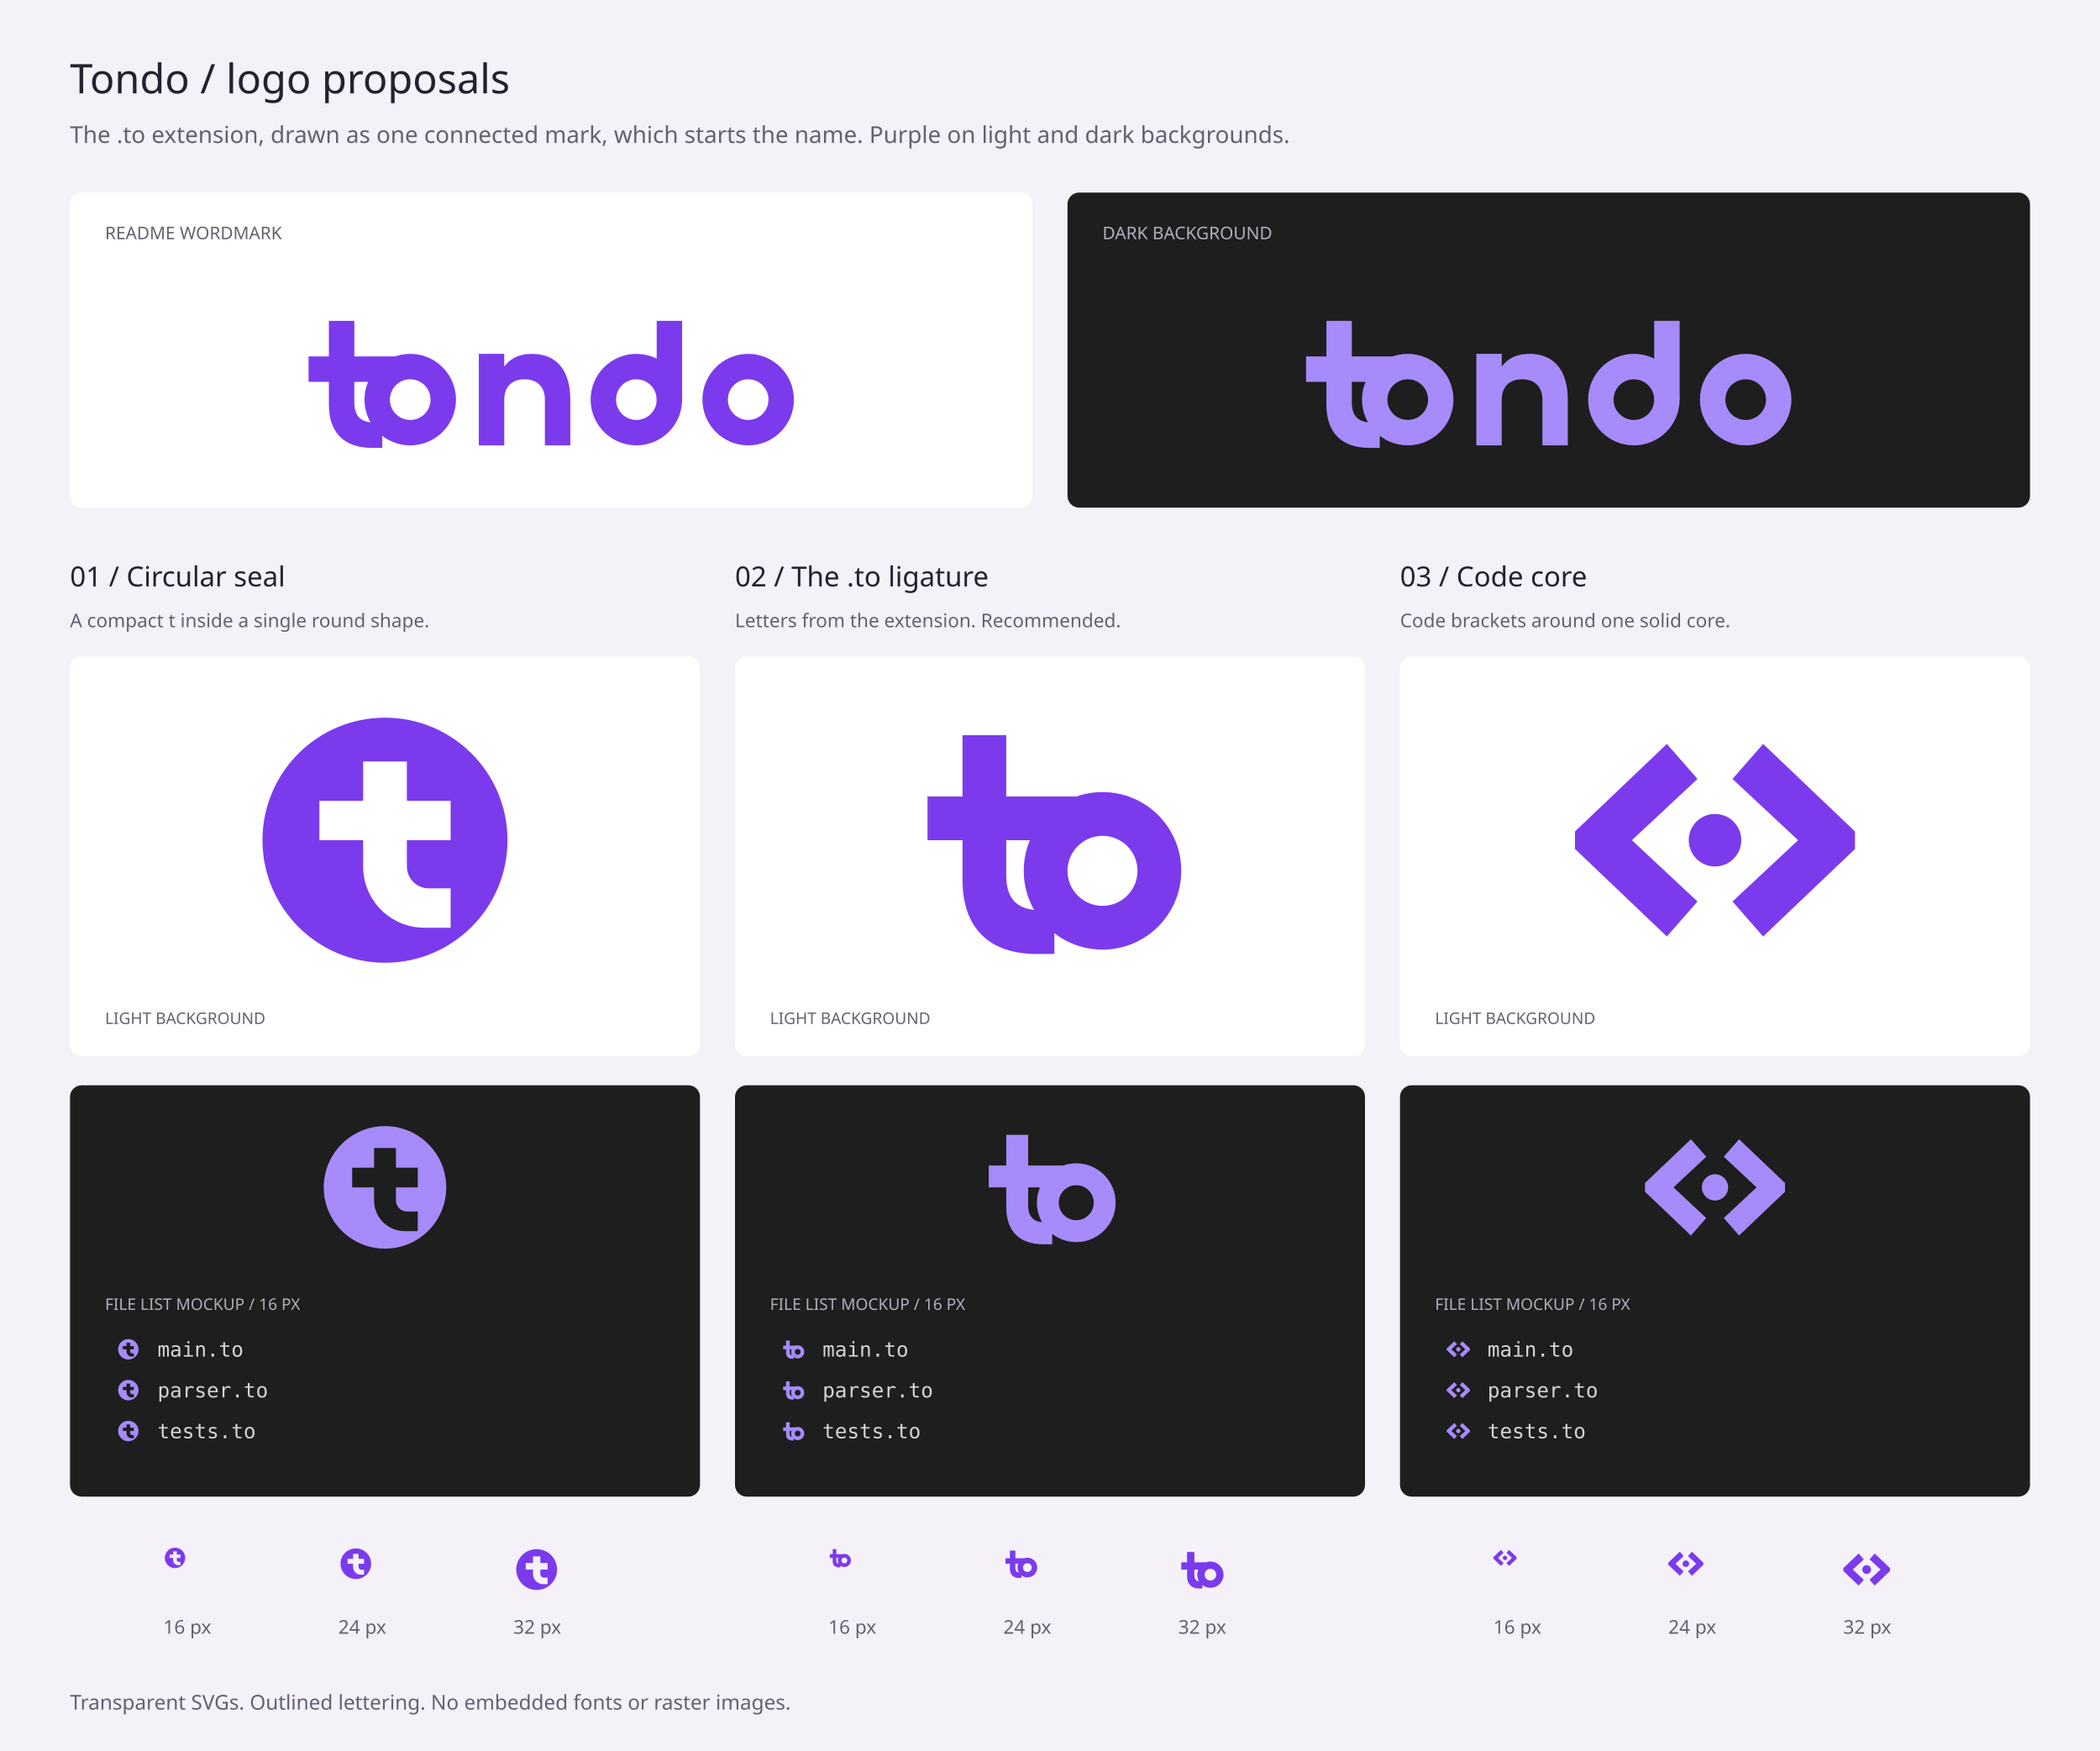
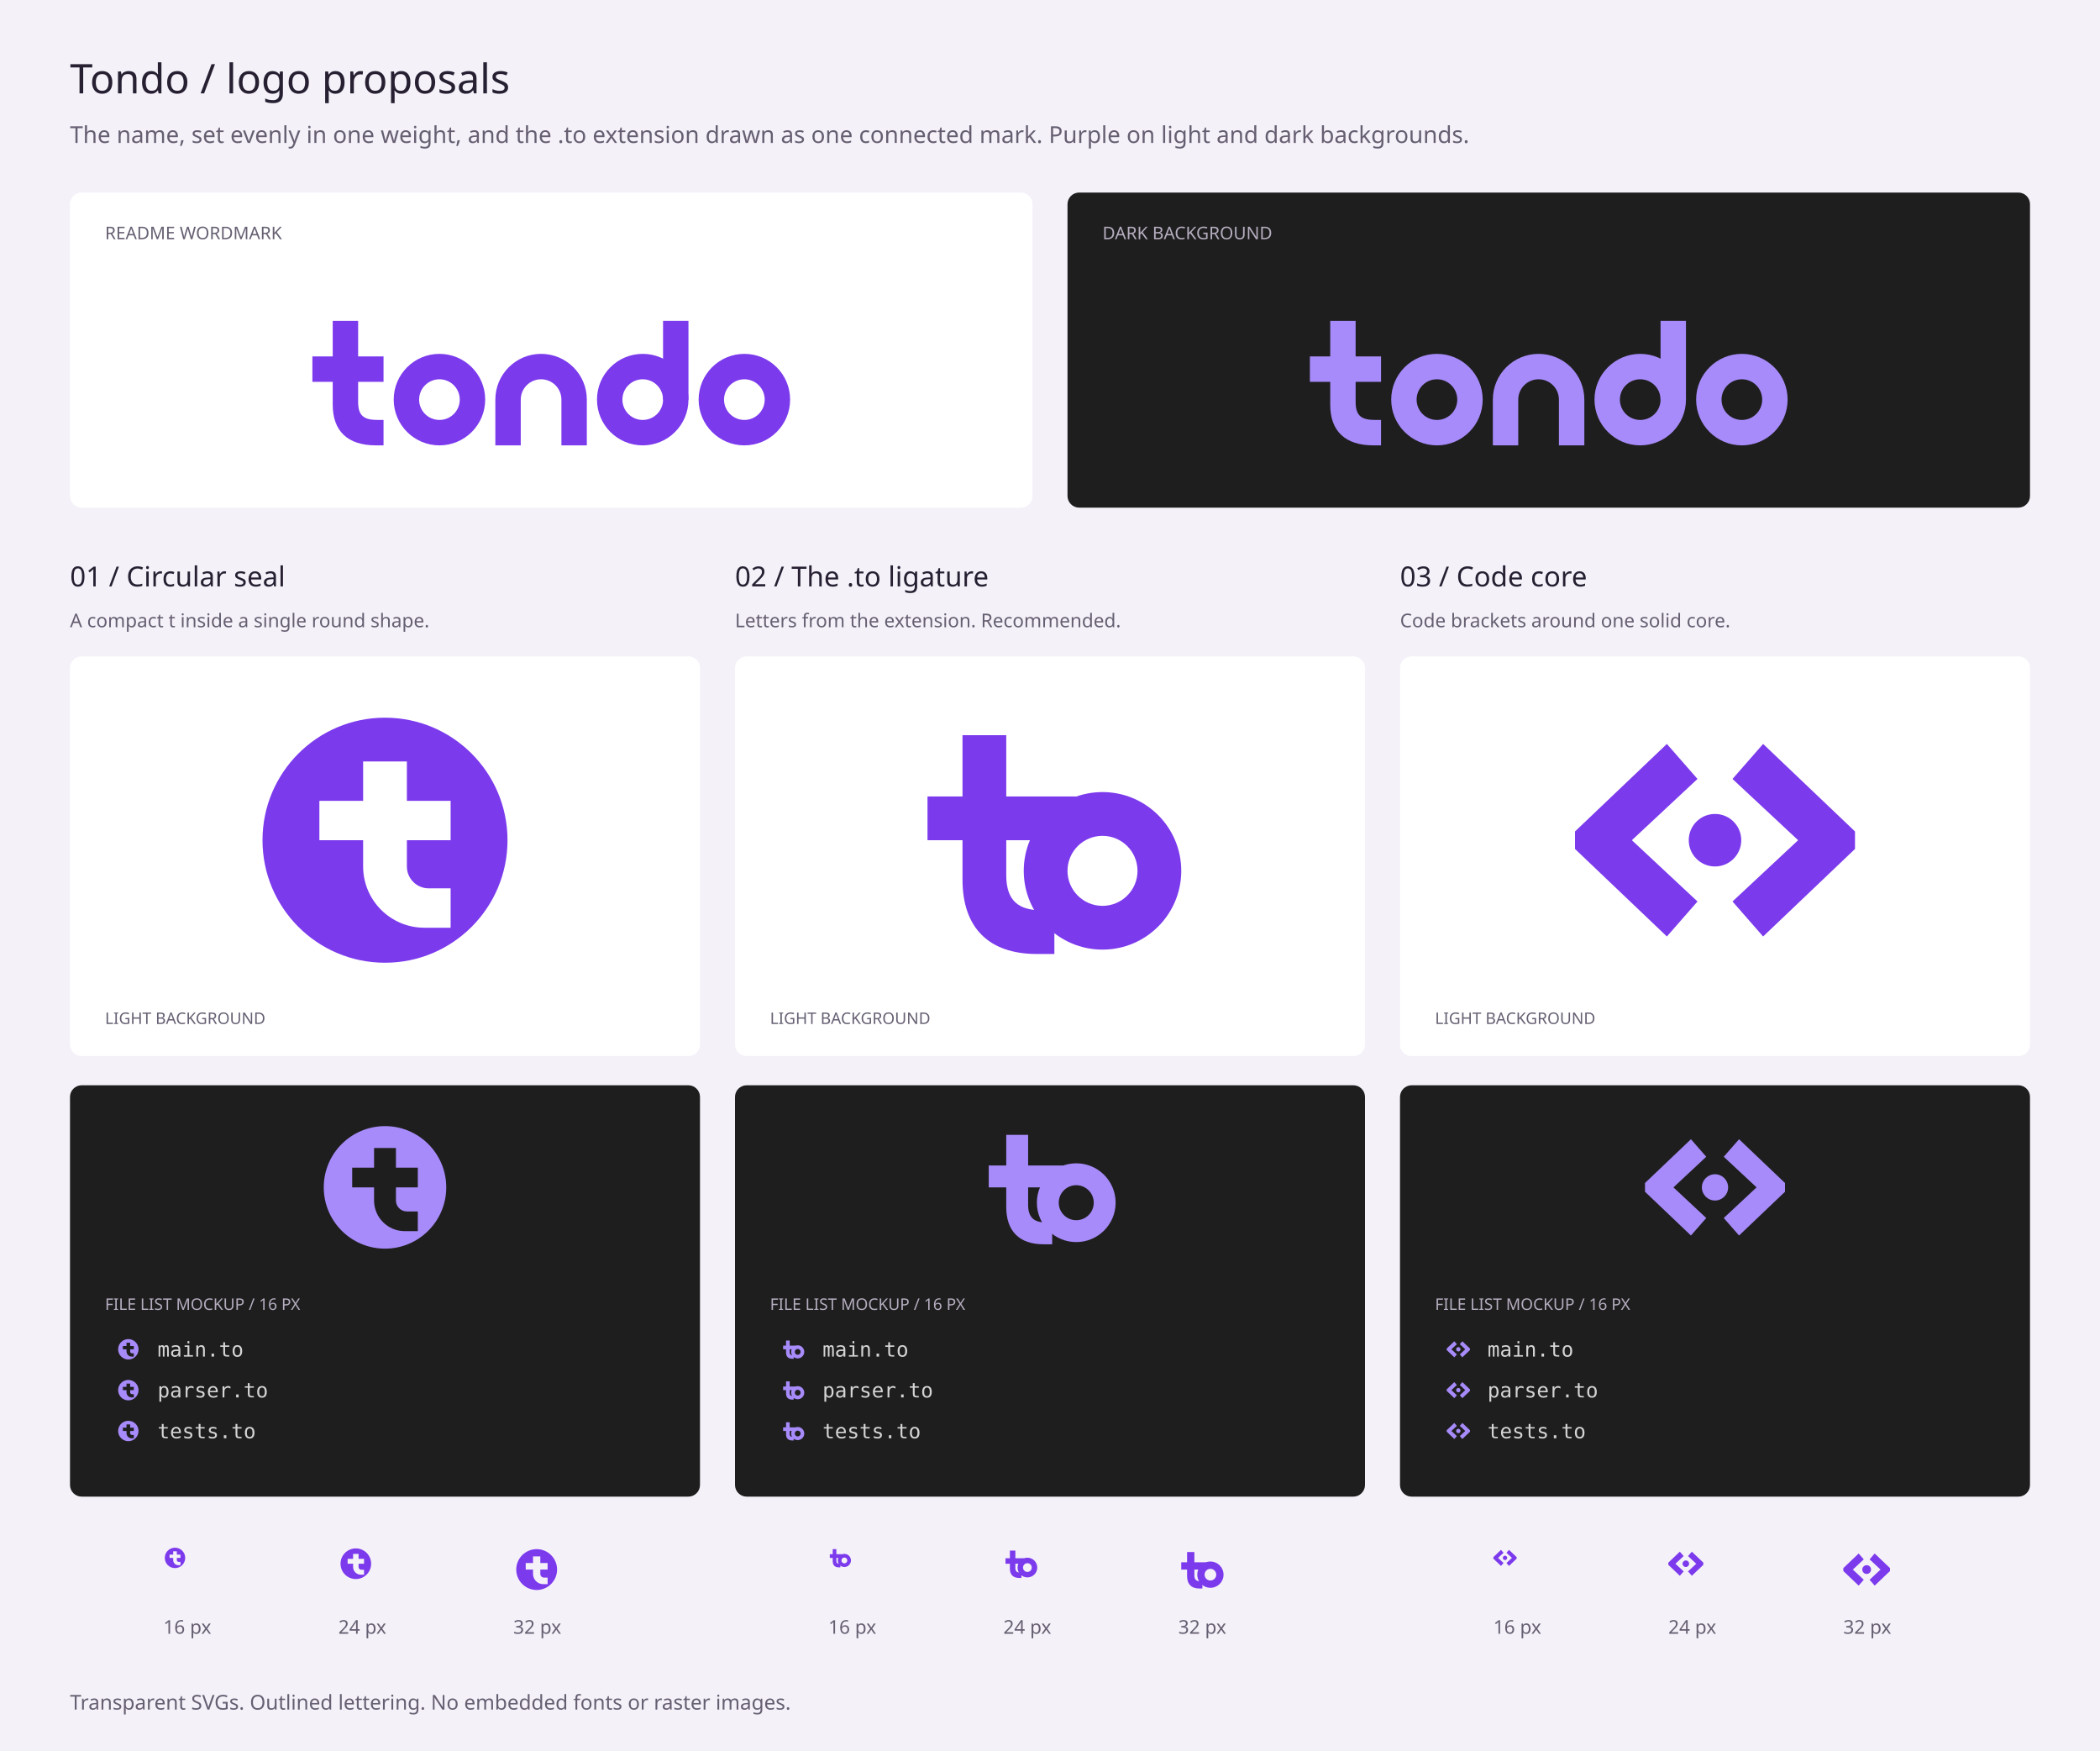
<svg xmlns="http://www.w3.org/2000/svg" width="1440" height="1200" viewBox="0 0 1440 1200" role="img" aria-labelledby="title description">
  <defs>
    <symbol id="seal" viewBox="0 0 64 64">
      <path fill-rule="evenodd" d="M32 4a28 28 0 1 0 0 56 28 28 0 0 0 0-56Zm-5 10h10v9h10v9H37v6a5 5 0 0 0 5 5h5v9h-6a14 14 0 0 1-14-14v-6H17v-9h10Z" />
    </symbol>
    <symbol id="ligature" viewBox="0 0 64 64">
      <path d="M12 8h10v14h16v10H22v8c0 6 3 8 8 8h3v10h-4c-11 0-17-6-17-17v-9H4V22h8Z" />
      <path fill-rule="evenodd" d="M44 21a18 18 0 1 0 0 36 18 18 0 0 0 0-36Zm0 10a8 8 0 1 1 0 16 8 8 0 0 1 0-16Z" />
    </symbol>
    <symbol id="ligature-dark" viewBox="0 0 64 64">
      <path d="M12 8h10v14h16v10H22v8c0 6 3 8 8 8h3v10h-4c-11 0-17-6-17-17v-9H4V22h8Z" />
      <path fill-rule="evenodd" d="M44 21a18 18 0 1 0 0 36 18 18 0 0 0 0-36Zm0 10a8 8 0 1 1 0 16 8 8 0 0 1 0-16Z" />
    </symbol>
    <symbol id="code" viewBox="0 0 64 64">
      <path d="m21 10 7 8-15 14 15 14-7 8L0 34v-4Zm22 0-7 8 15 14-15 14 7 8 21-20v-4Z" />
      <circle cx="32" cy="32" r="6" />
    </symbol>
-     <symbol id="wordmark" viewBox="0 0 199 66">
-       <path d="M12 8h10v14h16v10H22v8c0 6 3 8 8 8h3v10h-4c-11 0-17-6-17-17v-9H4V22h8Z" />
-       <path fill-rule="evenodd" d="M44 21a18 18 0 1 0 0 36 18 18 0 0 0 0-36Zm0 10a8 8 0 1 1 0 16 8 8 0 0 1 0-16Z" />
-       <path d="M71 21h10v5c3-4 7-5 11-5 10 0 15 7 15 18v18H97V39c0-5-3-8-8-8s-8 3-8 8v18H71Z" />
-       <path d="M141 8h10v31h-10Z" />
-       <path fill-rule="evenodd" d="M133 21a18 18 0 1 0 0 36 18 18 0 0 0 0-36Zm0 10a8 8 0 1 1 0 16 8 8 0 0 1 0-16Z" />
-       <path fill-rule="evenodd" d="M177 21a18 18 0 1 0 0 36 18 18 0 0 0 0-36Zm0 10a8 8 0 1 1 0 16 8 8 0 0 1 0-16Z" />
+     <symbol id="wordmark" viewBox="0 0 196 66">
+       <path d="M12 8h10v14h10v10H22v8c0 6 3 7 8 7h2v10h-3c-11 0-17-5.5-17-16v-9H4V22h8Z" />
+       <path fill-rule="evenodd" d="M54 21a18 18 0 1 0 0 36 18 18 0 0 0 0-36Zm0 10a8 8 0 1 1 0 16 8 8 0 0 1 0-16Z" />
+       <path d="M76 39a18 18 0 0 1 36 0v18h-10V39a8 8 0 0 0-16 0v18H76Z" />
+       <path d="M142 8h10v31h-10Z" />
+       <path fill-rule="evenodd" d="M134 21a18 18 0 1 0 0 36 18 18 0 0 0 0-36Zm0 10a8 8 0 1 1 0 16 8 8 0 0 1 0-16Z" />
+       <path fill-rule="evenodd" d="M174 21a18 18 0 1 0 0 36 18 18 0 0 0 0-36Zm0 10a8 8 0 1 1 0 16 8 8 0 0 1 0-16Z" />
    </symbol>
-     <symbol id="wordmark-dark" viewBox="0 0 199 66">
-       <path d="M12 8h10v14h16v10H22v8c0 6 3 8 8 8h3v10h-4c-11 0-17-6-17-17v-9H4V22h8Z" />
-       <path fill-rule="evenodd" d="M44 21a18 18 0 1 0 0 36 18 18 0 0 0 0-36Zm0 10a8 8 0 1 1 0 16 8 8 0 0 1 0-16Z" />
-       <path d="M71 21h10v5c3-4 7-5 11-5 10 0 15 7 15 18v18H97V39c0-5-3-8-8-8s-8 3-8 8v18H71Z" />
-       <path d="M141 8h10v31h-10Z" />
-       <path fill-rule="evenodd" d="M133 21a18 18 0 1 0 0 36 18 18 0 0 0 0-36Zm0 10a8 8 0 1 1 0 16 8 8 0 0 1 0-16Z" />
-       <path fill-rule="evenodd" d="M177 21a18 18 0 1 0 0 36 18 18 0 0 0 0-36Zm0 10a8 8 0 1 1 0 16 8 8 0 0 1 0-16Z" />
+     <symbol id="wordmark-dark" viewBox="0 0 196 66">
+       <path d="M12 8h10v14h10v10H22v8c0 6 3 7 8 7h2v10h-3c-11 0-17-5.5-17-16v-9H4V22h8Z" />
+       <path fill-rule="evenodd" d="M54 21a18 18 0 1 0 0 36 18 18 0 0 0 0-36Zm0 10a8 8 0 1 1 0 16 8 8 0 0 1 0-16Z" />
+       <path d="M76 39a18 18 0 0 1 36 0v18h-10V39a8 8 0 0 0-16 0v18H76Z" />
+       <path d="M142 8h10v31h-10Z" />
+       <path fill-rule="evenodd" d="M134 21a18 18 0 1 0 0 36 18 18 0 0 0 0-36Zm0 10a8 8 0 1 1 0 16 8 8 0 0 1 0-16Z" />
+       <path fill-rule="evenodd" d="M174 21a18 18 0 1 0 0 36 18 18 0 0 0 0-36Zm0 10a8 8 0 1 1 0 16 8 8 0 0 1 0-16Z" />
    </symbol>
  </defs>
  <rect x="0" y="0" width="1440" height="1200" fill="#f4f1f8" rx="0" />
  <text x="48" y="64" font-family="sans-serif" font-size="28" fill="#262032">Tondo / logo proposals</text>
-   <text x="48" y="98" font-family="sans-serif" font-size="16" fill="#665f72">The .to extension, drawn as one connected mark, which starts the name. Purple on light and dark backgrounds.</text>
+   <text x="48" y="98" font-family="sans-serif" font-size="16" fill="#665f72">The name, set evenly in one weight, and the .to extension drawn as one connected mark. Purple on light and dark backgrounds.</text>
  <rect x="48" y="132" width="660" height="216" fill="#ffffff" rx="8" />
  <rect x="732" y="132" width="660" height="216" fill="#1e1e1e" rx="8" />
  <text x="72" y="164" font-family="sans-serif" font-size="12" fill="#665f72">README WORDMARK</text>
  <text x="756" y="164" font-family="sans-serif" font-size="12" fill="#b5adbf">DARK BACKGROUND</text>
-   <use href="#wordmark" x="204" y="206" width="348" height="115" fill="#7c3aed" />
-   <use href="#wordmark-dark" x="888" y="206" width="348" height="115" fill="#a78bfa" />
+   <use href="#wordmark" x="207" y="206" width="342" height="115" fill="#7c3aed" />
+   <use href="#wordmark-dark" x="891" y="206" width="342" height="115" fill="#a78bfa" />
  <text x="48" y="402" font-family="sans-serif" font-size="19" fill="#262032">01 / Circular seal</text>
  <text x="48" y="430" font-family="sans-serif" font-size="13" fill="#665f72">A compact t inside a single round shape.</text>
  <rect x="48" y="450" width="432" height="274" fill="#ffffff" rx="8" />
  <use href="#seal" x="168" y="480" width="192" height="192" fill="#7c3aed" />
  <text x="72" y="702" font-family="sans-serif" font-size="11" fill="#665f72">LIGHT BACKGROUND</text>
  <rect x="48" y="744" width="432" height="282" fill="#1e1e1e" rx="8" />
  <use href="#seal" x="216" y="766" width="96" height="96" fill="#a78bfa" />
  <text x="72" y="898" font-family="sans-serif" font-size="11" fill="#b5adbf">FILE LIST MOCKUP / 16 PX</text>
  <use href="#seal" x="80" y="917" width="16" height="16" fill="#a78bfa" />
  <text x="108" y="930" font-family="monospace" font-size="14" fill="#d4d4d4">main.to</text>
  <use href="#seal" x="80" y="945" width="16" height="16" fill="#a78bfa" />
  <text x="108" y="958" font-family="monospace" font-size="14" fill="#d4d4d4">parser.to</text>
  <use href="#seal" x="80" y="973" width="16" height="16" fill="#a78bfa" />
  <text x="108" y="986" font-family="monospace" font-size="14" fill="#d4d4d4">tests.to</text>
  <use href="#seal" x="112" y="1060" width="16" height="16" fill="#7c3aed" />
  <text x="112" y="1120" font-family="sans-serif" font-size="13" fill="#665f72">16 px</text>
  <use href="#seal" x="232" y="1060" width="24" height="24" fill="#7c3aed" />
  <text x="232" y="1120" font-family="sans-serif" font-size="13" fill="#665f72">24 px</text>
  <use href="#seal" x="352" y="1060" width="32" height="32" fill="#7c3aed" />
  <text x="352" y="1120" font-family="sans-serif" font-size="13" fill="#665f72">32 px</text>
  <text x="504" y="402" font-family="sans-serif" font-size="19" fill="#262032">02 / The .to ligature</text>
  <text x="504" y="430" font-family="sans-serif" font-size="13" fill="#665f72">Letters from the extension. Recommended.</text>
  <rect x="504" y="450" width="432" height="274" fill="#ffffff" rx="8" />
  <use href="#ligature" x="624" y="480" width="192" height="192" fill="#7c3aed" />
  <text x="528" y="702" font-family="sans-serif" font-size="11" fill="#665f72">LIGHT BACKGROUND</text>
  <rect x="504" y="744" width="432" height="282" fill="#1e1e1e" rx="8" />
  <use href="#ligature-dark" x="672" y="766" width="96" height="96" fill="#a78bfa" />
  <text x="528" y="898" font-family="sans-serif" font-size="11" fill="#b5adbf">FILE LIST MOCKUP / 16 PX</text>
  <use href="#ligature-dark" x="536" y="917" width="16" height="16" fill="#a78bfa" />
  <text x="564" y="930" font-family="monospace" font-size="14" fill="#d4d4d4">main.to</text>
  <use href="#ligature-dark" x="536" y="945" width="16" height="16" fill="#a78bfa" />
  <text x="564" y="958" font-family="monospace" font-size="14" fill="#d4d4d4">parser.to</text>
  <use href="#ligature-dark" x="536" y="973" width="16" height="16" fill="#a78bfa" />
  <text x="564" y="986" font-family="monospace" font-size="14" fill="#d4d4d4">tests.to</text>
  <use href="#ligature" x="568" y="1060" width="16" height="16" fill="#7c3aed" />
  <text x="568" y="1120" font-family="sans-serif" font-size="13" fill="#665f72">16 px</text>
  <use href="#ligature" x="688" y="1060" width="24" height="24" fill="#7c3aed" />
  <text x="688" y="1120" font-family="sans-serif" font-size="13" fill="#665f72">24 px</text>
  <use href="#ligature" x="808" y="1060" width="32" height="32" fill="#7c3aed" />
  <text x="808" y="1120" font-family="sans-serif" font-size="13" fill="#665f72">32 px</text>
  <text x="960" y="402" font-family="sans-serif" font-size="19" fill="#262032">03 / Code core</text>
  <text x="960" y="430" font-family="sans-serif" font-size="13" fill="#665f72">Code brackets around one solid core.</text>
  <rect x="960" y="450" width="432" height="274" fill="#ffffff" rx="8" />
  <use href="#code" x="1080" y="480" width="192" height="192" fill="#7c3aed" />
  <text x="984" y="702" font-family="sans-serif" font-size="11" fill="#665f72">LIGHT BACKGROUND</text>
  <rect x="960" y="744" width="432" height="282" fill="#1e1e1e" rx="8" />
  <use href="#code" x="1128" y="766" width="96" height="96" fill="#a78bfa" />
  <text x="984" y="898" font-family="sans-serif" font-size="11" fill="#b5adbf">FILE LIST MOCKUP / 16 PX</text>
  <use href="#code" x="992" y="917" width="16" height="16" fill="#a78bfa" />
  <text x="1020" y="930" font-family="monospace" font-size="14" fill="#d4d4d4">main.to</text>
  <use href="#code" x="992" y="945" width="16" height="16" fill="#a78bfa" />
  <text x="1020" y="958" font-family="monospace" font-size="14" fill="#d4d4d4">parser.to</text>
  <use href="#code" x="992" y="973" width="16" height="16" fill="#a78bfa" />
  <text x="1020" y="986" font-family="monospace" font-size="14" fill="#d4d4d4">tests.to</text>
  <use href="#code" x="1024" y="1060" width="16" height="16" fill="#7c3aed" />
  <text x="1024" y="1120" font-family="sans-serif" font-size="13" fill="#665f72">16 px</text>
  <use href="#code" x="1144" y="1060" width="24" height="24" fill="#7c3aed" />
  <text x="1144" y="1120" font-family="sans-serif" font-size="13" fill="#665f72">24 px</text>
  <use href="#code" x="1264" y="1060" width="32" height="32" fill="#7c3aed" />
  <text x="1264" y="1120" font-family="sans-serif" font-size="13" fill="#665f72">32 px</text>
  <text x="48" y="1172" font-family="sans-serif" font-size="14" fill="#665f72">Transparent SVGs. Outlined lettering. No embedded fonts or raster images.</text>
</svg>
